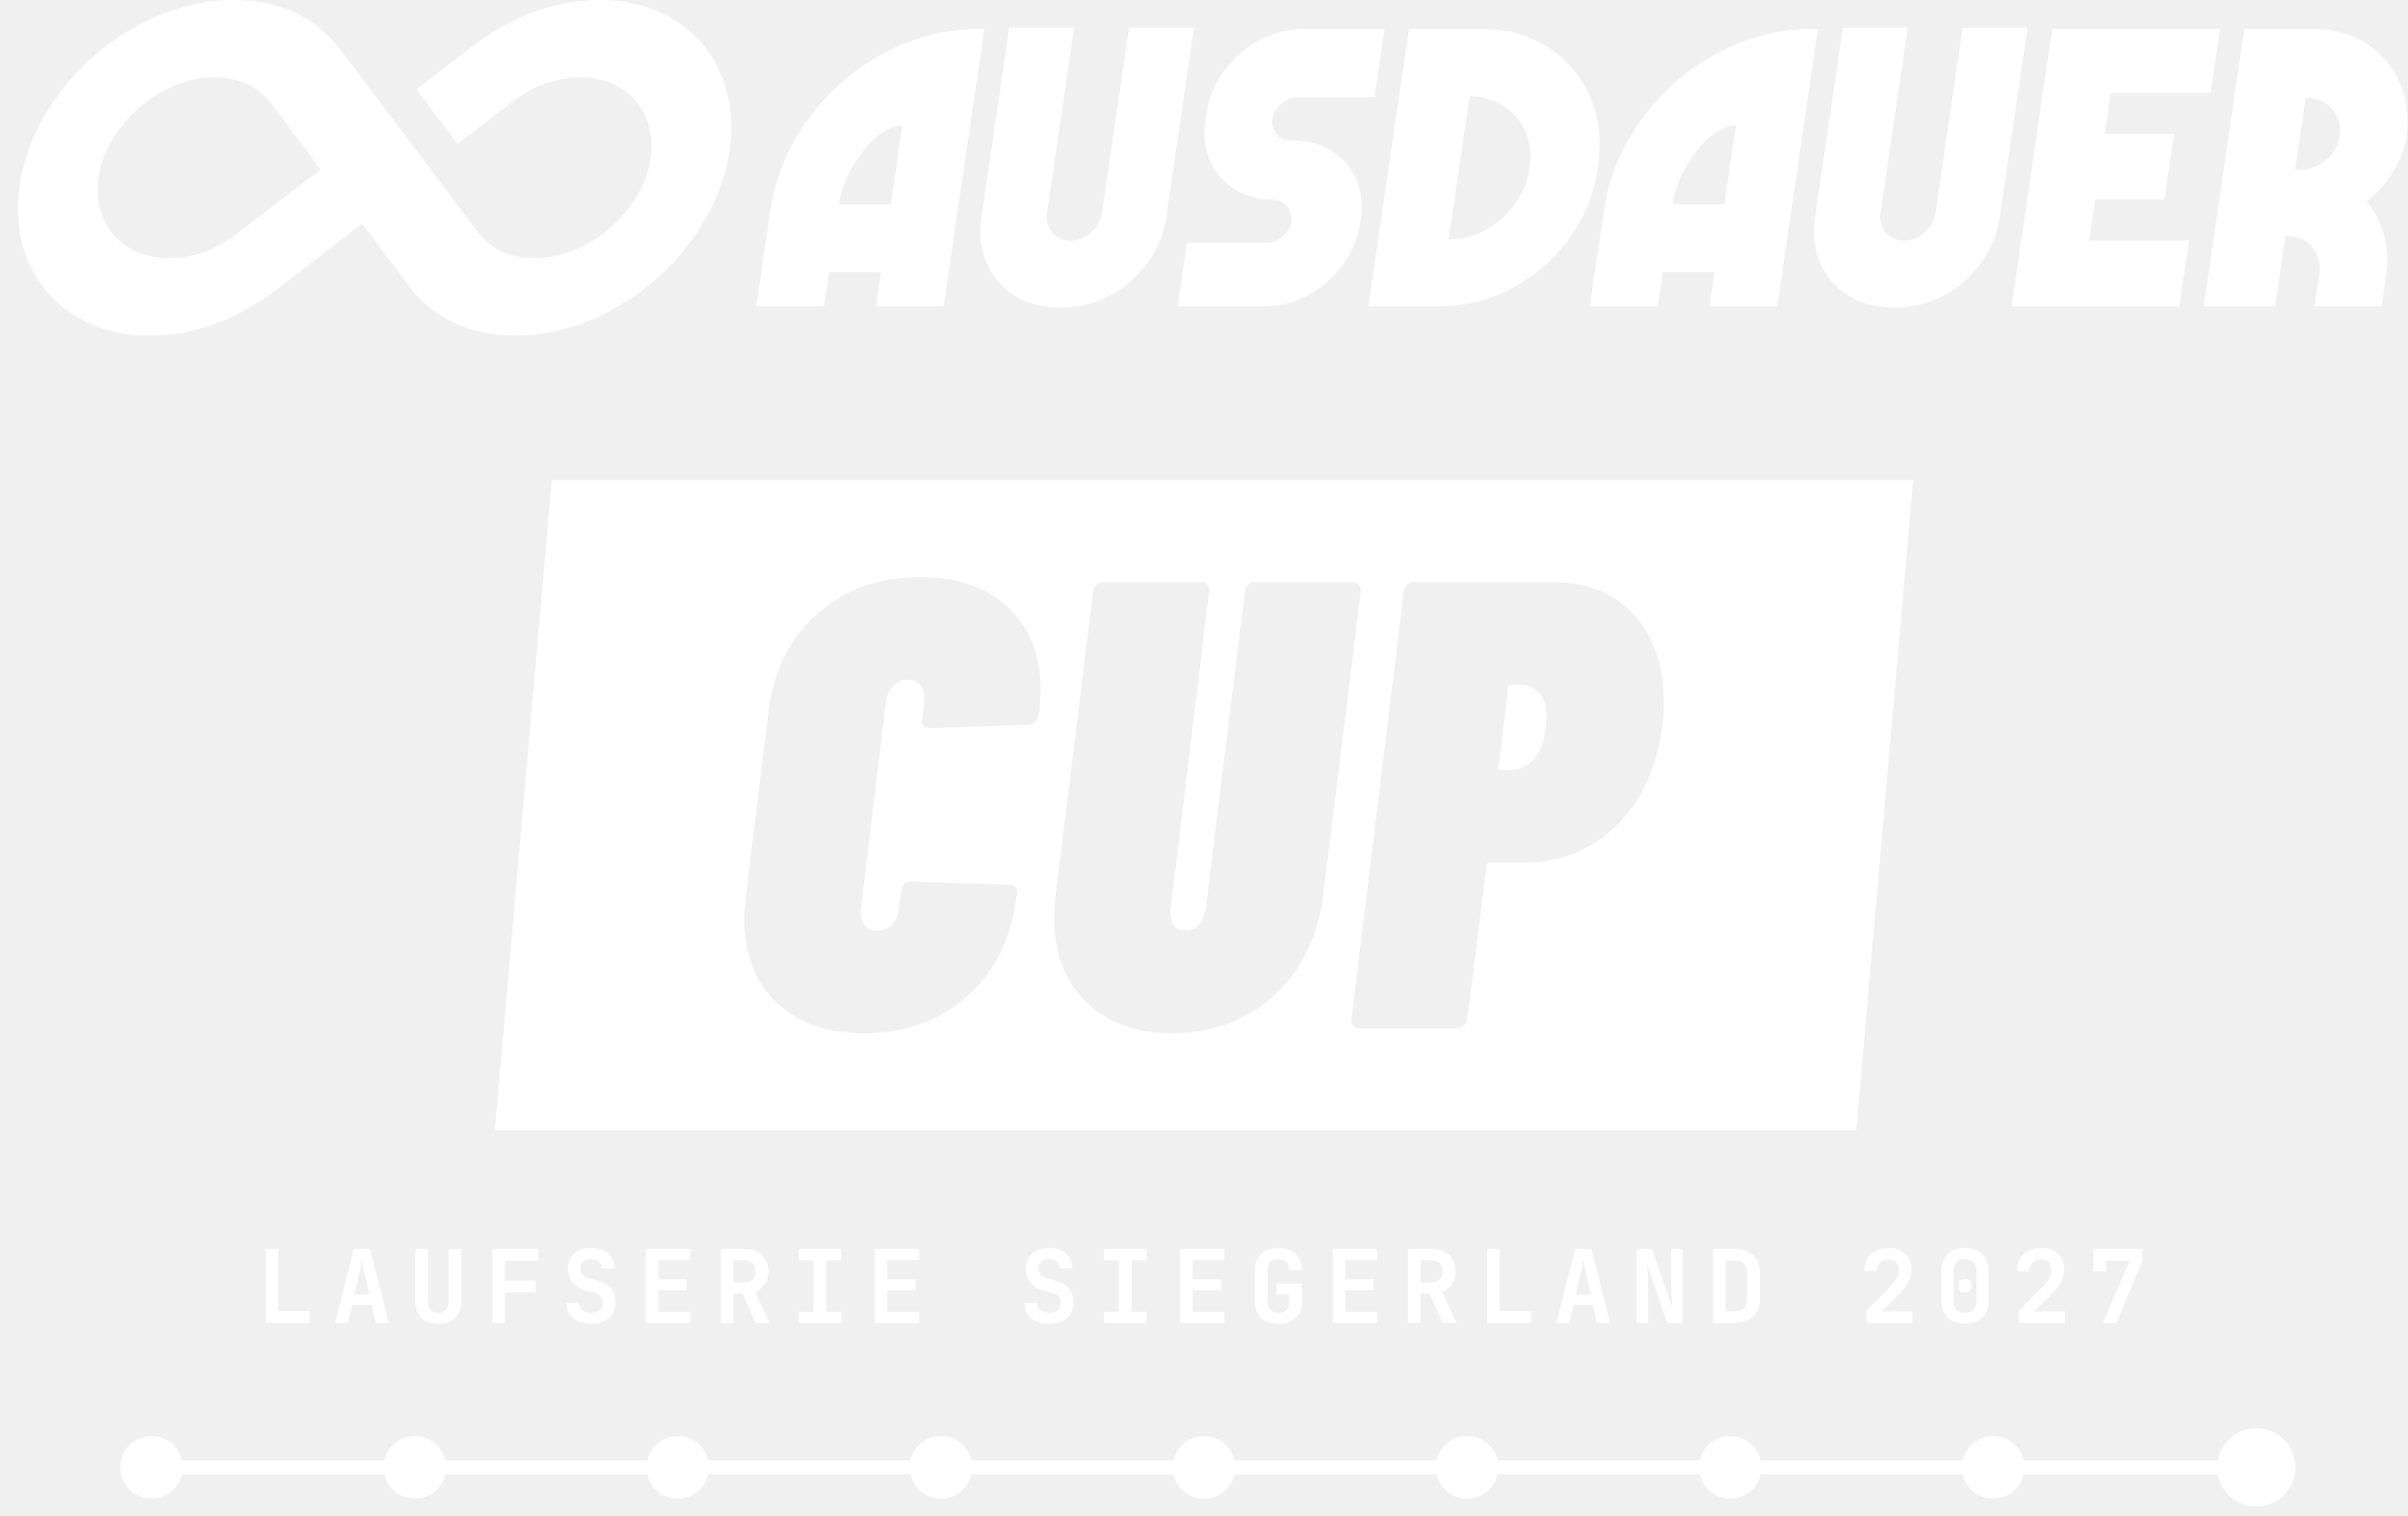
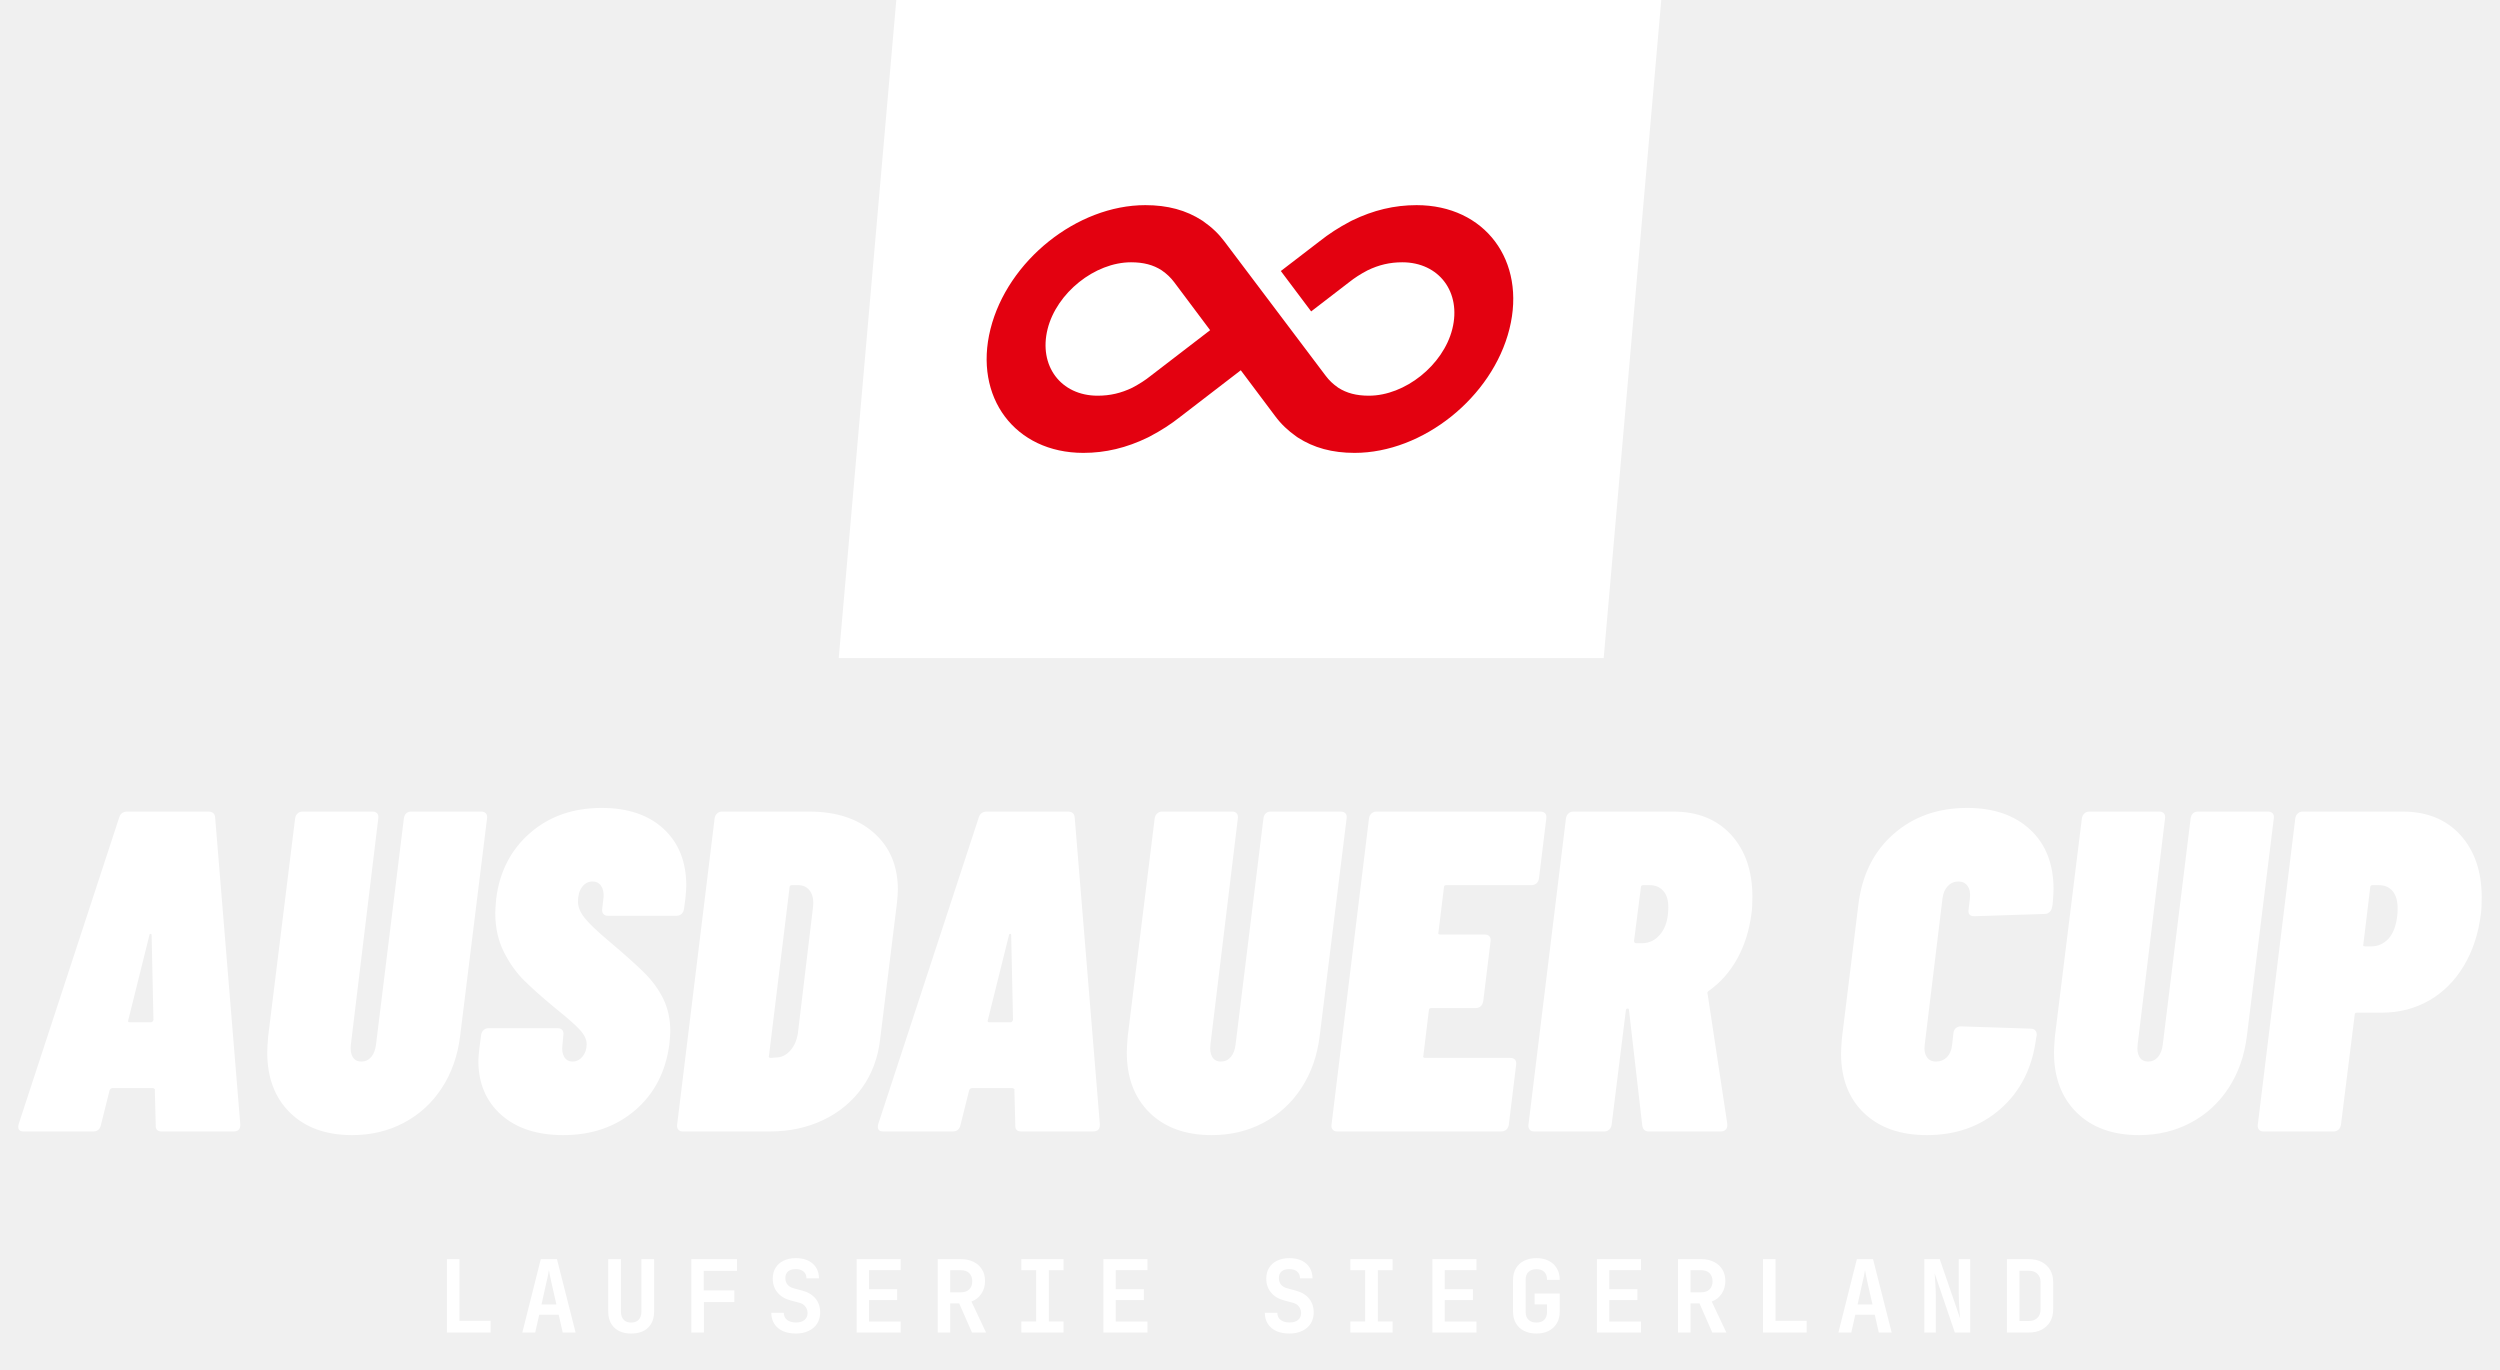
- <svg xmlns="http://www.w3.org/2000/svg" viewBox="0 0 200 125.88" role="img" aria-label="AUSDAUER CUP – Laufserie Siegerland 2027">
-   <g fill="#FFFFFF" transform="translate(0 0) scale(0.98333) translate(-318.11 -283.6)">
-     <path d="M 338.402 303.129 C 337.762 303.641 337.133 304.043 336.301 304.488 C 335 305.117 333.738 305.406 332.324 305.406 C 328.113 305.406 325.547 301.984 326.598 297.777 C 327.633 293.637 332.008 290.141 336.145 290.141 C 337.566 290.141 338.688 290.434 339.652 291.059 C 340.262 291.484 340.684 291.895 341.082 292.418 L 345.195 297.91 Z M 368.816 283.602 C 366.281 283.602 363.871 284.176 361.445 285.355 L 361.359 285.398 L 361.238 285.461 C 359.891 286.172 358.801 286.879 357.711 287.742 L 353.285 291.141 L 356.754 295.762 L 361.102 292.418 C 361.738 291.914 362.371 291.504 363.203 291.066 C 364.504 290.434 365.766 290.141 367.18 290.141 C 371.391 290.141 373.961 293.566 372.906 297.777 C 371.867 301.914 367.496 305.406 363.359 305.406 C 361.938 305.406 360.816 305.113 359.852 304.492 C 359.242 304.066 358.82 303.66 358.422 303.133 L 346.871 287.812 C 346.188 286.895 345.426 286.164 344.402 285.445 L 344.281 285.363 C 342.453 284.176 340.332 283.602 337.781 283.602 C 329.965 283.602 322.02 289.961 320.062 297.777 C 318.105 305.586 322.871 311.949 330.688 311.949 C 333.223 311.949 335.633 311.371 338.059 310.191 L 338.145 310.148 L 338.266 310.086 C 339.609 309.379 340.703 308.672 341.789 307.812 L 348.703 302.496 L 352.633 307.738 C 353.316 308.656 354.078 309.383 355.102 310.105 L 355.223 310.188 C 357.051 311.371 359.172 311.949 361.723 311.949 C 369.539 311.949 377.488 305.586 379.441 297.777 C 381.398 289.961 376.633 283.602 368.816 283.602" />
-     <path d="M 393.355 300.859 L 388.98 300.859 L 389.02 300.586 C 389.375 298.172 391.914 294.203 394.328 294.203 Z M 400.711 286.039 C 392.27 286.039 384.422 292.883 383.184 301.324 L 381.992 309.465 L 387.719 309.465 L 388.141 306.574 L 392.516 306.574 L 392.094 309.465 L 397.82 309.465 L 401.25 286.039 Z M 400.711 286.039" />
-     <path d="M 463.758 300.859 L 459.387 300.859 L 459.426 300.586 C 459.777 298.172 462.32 294.203 464.734 294.203 Z M 471.117 286.039 C 462.676 286.039 454.828 292.883 453.59 301.324 L 452.398 309.465 L 458.125 309.465 L 458.547 306.574 L 462.922 306.574 L 462.5 309.465 L 468.227 309.465 L 471.656 286.039 Z M 471.117 286.039" />
-     <path d="M 413.477 285.941 L 411.184 301.602 C 410.992 302.883 409.805 303.922 408.52 303.922 C 407.238 303.922 406.352 302.883 406.539 301.602 L 408.836 285.941 L 403.355 285.941 L 400.996 302.047 C 400.387 306.195 403.258 309.562 407.41 309.562 L 407.98 309.562 C 412.133 309.562 415.988 306.195 416.598 302.047 L 418.957 285.941 Z M 413.477 285.941" />
-     <path d="M 483.883 285.941 L 481.59 301.602 C 481.398 302.883 480.211 303.922 478.93 303.922 C 477.645 303.922 476.762 302.883 476.945 301.602 L 479.242 285.941 L 473.762 285.941 L 471.402 302.047 C 470.793 306.195 473.664 309.562 477.816 309.562 L 478.387 309.562 C 482.539 309.562 486.398 306.195 487.004 302.047 L 489.363 285.941 Z M 483.883 285.941" />
-     <path d="M 427.148 295.484 C 426.117 295.484 425.41 294.633 425.594 293.594 C 425.77 292.59 426.758 291.816 427.762 291.816 L 434.207 291.816 L 435.055 286.039 L 428.195 286.039 C 424.25 286.039 420.586 289.234 420.008 293.18 L 419.906 293.859 C 419.375 297.504 421.895 300.453 425.535 300.453 C 426.539 300.453 427.301 301.23 427.184 302.23 C 427.062 303.27 426.105 304.121 425.074 304.121 L 418.363 304.121 L 417.582 309.465 L 424.957 309.465 C 428.828 309.465 432.426 306.328 432.992 302.457 L 433.055 302.027 C 433.586 298.414 431.086 295.484 427.473 295.484 Z M 427.148 295.484" />
-     <path d="M 447.289 297.879 C 446.809 301.164 443.75 303.828 440.465 303.828 L 442.238 291.738 C 445.523 291.738 447.797 294.402 447.316 297.688 Z M 443.324 286.039 L 437.121 286.039 L 433.688 309.465 L 439.891 309.465 C 446.223 309.465 452.105 304.332 453.031 298.004 L 453.105 297.5 C 454.035 291.172 449.652 286.039 443.324 286.039" />
-     <path d="M 494.566 303.91 L 495.07 300.457 L 500.926 300.457 L 501.742 294.902 L 495.883 294.902 L 496.391 291.449 L 504.828 291.449 L 505.621 286.039 L 491.453 286.039 L 488.02 309.465 L 502.191 309.465 L 503.004 303.91 Z M 494.566 303.91" />
-     <path d="M 511.965 297.941 L 512.855 291.863 L 512.961 291.863 C 514.746 291.863 515.98 293.312 515.719 295.098 C 515.492 296.668 514.031 297.941 512.461 297.941 Z M 517.996 300.609 C 519.762 299.246 521.047 297.246 521.391 295.016 C 521.5 294.168 521.488 293.352 521.371 292.574 C 520.801 288.793 517.703 286.039 513.555 286.039 L 507.676 286.039 L 504.246 309.465 L 510.277 309.465 L 511.148 303.516 L 511.254 303.516 C 513.039 303.516 514.277 304.961 514.012 306.75 L 513.617 309.465 L 519.277 309.465 L 519.652 306.898 C 520.012 304.445 519.352 302.227 517.996 300.609" />
+ <svg xmlns="http://www.w3.org/2000/svg" viewBox="0 0 273.54 149.8" role="img" aria-label="AUSDAUER CUP – LAUFSERIE SIEGERLAND">
+   <g transform="translate(91.77 0) scale(1.125)">
+     <polygon points="5.6,0 80,0 74.4,64 0,64" fill="#FFFFFF" />
+     <g fill="#E30110" transform="translate(13.1 19.95) scale(0.85) translate(-318.11 -283.6)">
+       <path d="M 338.402 303.129 C 337.762 303.641 337.133 304.043 336.301 304.488 C 335 305.117 333.738 305.406 332.324 305.406 C 328.113 305.406 325.547 301.984 326.598 297.777 C 327.633 293.637 332.008 290.141 336.145 290.141 C 337.566 290.141 338.688 290.434 339.652 291.059 C 340.262 291.484 340.684 291.895 341.082 292.418 L 345.195 297.91 Z M 368.816 283.602 C 366.281 283.602 363.871 284.176 361.445 285.355 L 361.359 285.398 L 361.238 285.461 C 359.891 286.172 358.801 286.879 357.711 287.742 L 353.285 291.141 L 356.754 295.762 L 361.102 292.418 C 361.738 291.914 362.371 291.504 363.203 291.066 C 364.504 290.434 365.766 290.141 367.18 290.141 C 371.391 290.141 373.961 293.566 372.906 297.777 C 371.867 301.914 367.496 305.406 363.359 305.406 C 361.938 305.406 360.816 305.113 359.852 304.492 C 359.242 304.066 358.82 303.66 358.422 303.133 L 346.871 287.812 C 346.188 286.895 345.426 286.164 344.402 285.445 L 344.281 285.363 C 342.453 284.176 340.332 283.602 337.781 283.602 C 329.965 283.602 322.02 289.961 320.062 297.777 C 318.105 305.586 322.871 311.949 330.688 311.949 C 333.223 311.949 335.633 311.371 338.059 310.191 L 338.145 310.148 L 338.266 310.086 C 339.609 309.379 340.703 308.672 341.789 307.812 L 348.703 302.496 L 352.633 307.738 C 353.316 308.656 354.078 309.383 355.102 310.105 L 355.223 310.188 C 357.051 311.371 359.172 311.949 361.723 311.949 C 369.539 311.949 377.488 305.586 379.441 297.777 C 381.398 289.961 376.633 283.602 368.816 283.602" />
+     </g>
  </g>
-   <path fill="#FFFFFF" fill-rule="evenodd" d="M45.83 39.88L158.9 39.88L154.17 93.88L41.1 93.88ZM71.77 85.82Q67.17 85.82 64.5 83.28Q61.82 80.74 61.82 76.35L61.82 76.35Q61.82 75.82 61.93 74.55L61.93 74.55L63.83 59.1Q64.47 53.96 67.91 50.95Q71.35 47.93 76.43 47.93L76.43 47.93Q81.03 47.93 83.73 50.45Q86.43 52.96 86.43 57.35L86.43 57.35Q86.43 57.83 86.33 59.1L86.33 59.1L86.27 59.36Q86.22 59.73 85.98 59.97Q85.74 60.21 85.43 60.21L85.43 60.21L77.28 60.47Q76.48 60.47 76.59 59.73L76.59 59.73L76.75 58.41Q76.85 57.51 76.48 56.98Q76.11 56.45 75.42 56.45L75.42 56.45Q74.68 56.45 74.18 56.98Q73.68 57.51 73.57 58.41L73.57 58.41L71.51 75.4Q71.4 76.24 71.75 76.77Q72.09 77.3 72.83 77.3L72.83 77.3Q73.57 77.3 74.07 76.8Q74.58 76.3 74.68 75.4L74.68 75.4L74.84 73.97Q74.89 73.6 75.13 73.41Q75.37 73.23 75.69 73.23L75.69 73.23L83.78 73.49Q84.16 73.49 84.34 73.73Q84.53 73.97 84.47 74.34L84.47 74.34L84.42 74.55Q83.78 79.68 80.32 82.75Q76.85 85.82 71.77 85.82L71.77 85.82ZM97.41 85.82Q92.86 85.82 90.21 83.23Q87.56 80.64 87.56 76.24L87.56 76.24Q87.56 75.66 87.67 74.39L87.67 74.39L90.79 49.15Q90.84 48.78 91.08 48.57Q91.32 48.36 91.64 48.36L91.64 48.36L99.79 48.36Q100.11 48.36 100.29 48.57Q100.48 48.78 100.42 49.15L100.42 49.15L97.25 75.34Q97.14 76.24 97.46 76.77Q97.78 77.3 98.47 77.3L98.47 77.3Q99.15 77.3 99.6 76.77Q100.05 76.24 100.16 75.34L100.16 75.34L103.39 49.15Q103.44 48.78 103.65 48.57Q103.86 48.36 104.23 48.36L104.23 48.36L112.33 48.36Q112.7 48.36 112.89 48.57Q113.07 48.78 113.02 49.15L113.02 49.15L109.9 74.39Q109.47 77.78 107.78 80.37Q106.09 82.97 103.39 84.39Q100.69 85.82 97.41 85.82L97.41 85.82ZM129.02 48.36Q133.26 48.36 135.72 51.08Q138.18 53.81 138.18 58.3L138.18 58.3Q138.18 59.57 138.07 60.26L138.07 60.26Q137.65 63.65 136.09 66.24Q134.53 68.84 132.06 70.24Q129.6 71.64 126.64 71.64L126.64 71.64L123.73 71.64Q123.47 71.64 123.47 71.9L123.47 71.9L121.88 84.61Q121.82 84.98 121.59 85.19Q121.35 85.4 121.03 85.4L121.03 85.4L112.88 85.4Q112.56 85.4 112.38 85.19Q112.19 84.98 112.25 84.61L112.25 84.61L116.59 49.15Q116.64 48.78 116.88 48.57Q117.11 48.36 117.43 48.36L117.43 48.36L129.02 48.36ZM125.37 63.97Q126.53 63.97 127.35 63.09Q128.18 62.22 128.39 60.47L128.39 60.47Q128.44 60.16 128.44 59.57L128.44 59.57Q128.44 58.25 127.86 57.56Q127.28 56.88 126.27 56.88L126.27 56.88L125.53 56.88Q125.26 56.88 125.26 57.14L125.26 57.14L124.47 63.7Q124.36 63.97 124.68 63.97L124.68 63.97L125.37 63.97Z" />
-   <path fill="#FFFFFF" d="M25.72 109.88L22.07 109.88L22.07 103.75L23.12 103.75L23.12 108.9L25.72 108.9L25.72 109.88ZM28.91 109.88L27.84 109.88L29.38 103.75L30.73 103.75L32.29 109.88L31.21 109.88L30.88 108.39L29.25 108.39L28.91 109.88ZM29.81 105.88L29.44 107.53L30.68 107.53L30.31 105.89Q30.22 105.48 30.15 105.14Q30.09 104.81 30.06 104.66L30.06 104.66Q30.04 104.81 29.97 105.14Q29.91 105.48 29.81 105.88L29.81 105.88ZM36.4 109.96L36.4 109.96Q35.5 109.96 35 109.47Q34.49 108.98 34.49 108.13L34.49 108.13L34.49 103.75L35.55 103.75L35.55 108.12Q35.55 108.56 35.76 108.8Q35.98 109.05 36.4 109.05L36.4 109.05Q36.81 109.05 37.04 108.8Q37.26 108.56 37.26 108.12L37.26 108.12L37.26 103.75L38.32 103.75L38.32 108.13Q38.32 108.98 37.81 109.47Q37.31 109.96 36.4 109.96ZM41.94 109.88L40.89 109.88L40.89 103.75L44.71 103.75L44.71 104.72L41.93 104.72L41.93 106.36L44.49 106.36L44.49 107.33L41.94 107.33L41.94 109.88ZM49.1 109.96L49.1 109.96Q48.47 109.96 48.01 109.75Q47.55 109.54 47.3 109.15Q47.05 108.76 47.04 108.23L47.04 108.23L48.09 108.23Q48.09 108.61 48.36 108.82Q48.64 109.04 49.11 109.04L49.11 109.04Q49.56 109.04 49.82 108.83Q50.07 108.62 50.07 108.25L50.07 108.25Q50.07 107.94 49.89 107.71Q49.71 107.48 49.38 107.39L49.38 107.39L48.67 107.2Q47.95 107.01 47.56 106.53Q47.17 106.06 47.17 105.38L47.17 105.38Q47.17 104.85 47.4 104.47Q47.64 104.08 48.07 103.87Q48.5 103.66 49.09 103.66L49.09 103.66Q49.98 103.66 50.5 104.12Q51.02 104.58 51.03 105.35L51.03 105.35L49.98 105.35Q49.98 104.99 49.75 104.78Q49.51 104.58 49.08 104.58L49.08 104.58Q48.67 104.58 48.44 104.77Q48.22 104.96 48.22 105.32L48.22 105.32Q48.22 105.64 48.39 105.86Q48.56 106.08 48.89 106.17L48.89 106.17L49.62 106.37Q50.35 106.56 50.74 107.03Q51.12 107.51 51.12 108.21L51.12 108.21Q51.12 108.73 50.87 109.13Q50.62 109.52 50.17 109.74Q49.71 109.96 49.1 109.96ZM57.32 109.88L53.64 109.88L53.64 103.75L57.32 103.75L57.32 104.66L54.67 104.66L54.67 106.26L57.03 106.26L57.03 107.16L54.67 107.16L54.67 108.96L57.32 108.96L57.32 109.88ZM60.93 109.88L59.88 109.88L59.88 103.75L61.82 103.75Q62.43 103.75 62.88 103.97Q63.33 104.2 63.59 104.61Q63.84 105.01 63.84 105.57L63.84 105.57Q63.84 106.17 63.53 106.64Q63.22 107.1 62.7 107.29L62.7 107.29L63.92 109.88L62.75 109.88L61.68 107.44L60.93 107.44L60.93 109.88ZM60.93 104.67L60.93 106.52L61.82 106.52Q62.27 106.52 62.52 106.27Q62.77 106.03 62.77 105.6L62.77 105.6Q62.77 105.17 62.52 104.92Q62.27 104.67 61.82 104.67L61.82 104.67L60.93 104.67ZM69.87 109.88L66.34 109.88L66.34 108.95L67.57 108.95L67.57 104.67L66.34 104.67L66.34 103.75L69.87 103.75L69.87 104.67L68.63 104.67L68.63 108.95L69.87 108.95L69.87 109.88ZM76.34 109.88L72.66 109.88L72.66 103.75L76.34 103.75L76.34 104.66L73.69 104.66L73.69 106.26L76.05 106.26L76.05 107.16L73.69 107.16L73.69 108.96L76.34 108.96L76.34 109.88ZM87.14 109.96L87.14 109.96Q86.51 109.96 86.05 109.75Q85.59 109.54 85.34 109.15Q85.09 108.76 85.08 108.23L85.08 108.23L86.13 108.23Q86.13 108.61 86.4 108.82Q86.68 109.04 87.15 109.04L87.15 109.04Q87.6 109.04 87.86 108.83Q88.11 108.62 88.11 108.25L88.11 108.25Q88.11 107.94 87.93 107.71Q87.75 107.48 87.42 107.39L87.42 107.39L86.71 107.2Q85.99 107.01 85.6 106.53Q85.21 106.06 85.21 105.38L85.21 105.38Q85.21 104.85 85.44 104.47Q85.68 104.08 86.11 103.87Q86.54 103.66 87.13 103.66L87.13 103.66Q88.02 103.66 88.54 104.12Q89.06 104.58 89.07 105.35L89.07 105.35L88.02 105.35Q88.02 104.99 87.79 104.78Q87.55 104.58 87.12 104.58L87.12 104.58Q86.71 104.58 86.48 104.77Q86.26 104.96 86.26 105.32L86.26 105.32Q86.26 105.64 86.43 105.86Q86.6 106.08 86.93 106.17L86.93 106.17L87.66 106.37Q88.39 106.56 88.78 107.03Q89.16 107.51 89.16 108.21L89.16 108.21Q89.16 108.73 88.91 109.13Q88.66 109.52 88.21 109.74Q87.75 109.96 87.14 109.96ZM95.23 109.88L91.7 109.88L91.7 108.95L92.93 108.95L92.93 104.67L91.7 104.67L91.7 103.75L95.23 103.75L95.23 104.67L93.99 104.67L93.99 108.95L95.23 108.95L95.23 109.88ZM101.7 109.88L98.02 109.88L98.02 103.75L101.7 103.75L101.7 104.66L99.06 104.66L99.06 106.26L101.41 106.26L101.41 107.16L99.06 107.16L99.06 108.96L101.7 108.96L101.7 109.88ZM106.18 109.96L106.18 109.96Q105.59 109.96 105.15 109.74Q104.71 109.52 104.47 109.11Q104.23 108.7 104.23 108.15L104.23 108.15L104.23 105.48Q104.23 104.91 104.47 104.51Q104.71 104.11 105.15 103.88Q105.59 103.66 106.18 103.66L106.18 103.66Q106.77 103.66 107.21 103.88Q107.64 104.11 107.88 104.51Q108.12 104.91 108.12 105.48L108.12 105.48L107.07 105.48Q107.07 105.04 106.84 104.81Q106.6 104.59 106.18 104.59L106.18 104.59Q105.75 104.59 105.51 104.81Q105.28 105.04 105.28 105.47L105.28 105.47L105.28 108.15Q105.28 108.58 105.51 108.81Q105.75 109.05 106.18 109.05L106.18 109.05Q106.6 109.05 106.84 108.81Q107.07 108.58 107.07 108.15L107.07 108.15L107.07 107.53L106.03 107.53L106.03 106.62L108.12 106.62L108.12 108.15Q108.12 108.7 107.88 109.11Q107.64 109.52 107.21 109.74Q106.77 109.96 106.18 109.96ZM114.38 109.88L110.7 109.88L110.7 103.75L114.38 103.75L114.38 104.66L111.74 104.66L111.74 106.26L114.09 106.26L114.09 107.16L111.74 107.16L111.74 108.96L114.38 108.96L114.38 109.88ZM117.99 109.88L116.94 109.88L116.94 103.75L118.88 103.75Q119.49 103.75 119.94 103.97Q120.39 104.2 120.65 104.61Q120.9 105.01 120.9 105.57L120.9 105.57Q120.9 106.17 120.59 106.64Q120.28 107.1 119.76 107.29L119.76 107.29L120.98 109.88L119.81 109.88L118.74 107.44L117.99 107.44L117.99 109.88ZM117.99 104.67L117.99 106.52L118.88 106.52Q119.33 106.52 119.58 106.27Q119.83 106.03 119.83 105.6L119.83 105.6Q119.83 105.17 119.58 104.92Q119.33 104.67 118.88 104.67L118.88 104.67L117.99 104.67ZM127.16 109.88L123.51 109.88L123.51 103.75L124.56 103.75L124.56 108.9L127.16 108.9L127.16 109.88ZM130.35 109.88L129.28 109.88L130.82 103.75L132.17 103.75L133.73 109.88L132.65 109.88L132.32 108.39L130.69 108.39L130.35 109.88ZM131.25 105.88L130.88 107.53L132.12 107.53L131.75 105.89Q131.66 105.48 131.6 105.14Q131.53 104.81 131.5 104.66L131.5 104.66Q131.48 104.81 131.41 105.14Q131.35 105.48 131.25 105.88L131.25 105.88ZM136.89 109.88L135.93 109.88L135.93 103.75L137.21 103.75L138.92 108.7Q138.89 108.43 138.86 108.07Q138.83 107.7 138.82 107.32Q138.8 106.94 138.8 106.65L138.8 106.65L138.8 103.75L139.76 103.75L139.76 109.88L138.47 109.88L136.78 104.92Q136.8 105.17 136.83 105.51Q136.85 105.85 136.87 106.22Q136.89 106.58 136.89 106.88L136.89 106.88L136.89 109.88ZM144.12 109.88L142.29 109.88L142.29 103.75L144.12 103.75Q144.74 103.75 145.19 103.98Q145.65 104.22 145.9 104.64Q146.16 105.07 146.16 105.66L146.16 105.66L146.16 107.95Q146.16 108.53 145.9 108.97Q145.65 109.4 145.19 109.64Q144.74 109.88 144.12 109.88L144.12 109.88ZM143.34 104.71L143.34 108.91L144.12 108.91Q144.57 108.91 144.84 108.66Q145.11 108.4 145.11 107.95L145.11 107.95L145.11 105.66Q145.11 105.22 144.84 104.97Q144.57 104.71 144.12 104.71L144.12 104.71L143.34 104.71ZM158.84 109.88L155.01 109.88L155.01 108.86L156.92 106.94Q157.32 106.53 157.52 106.19Q157.71 105.86 157.71 105.51L157.71 105.51Q157.71 105.08 157.48 104.84Q157.24 104.6 156.84 104.6L156.84 104.6Q156.39 104.6 156.14 104.86Q155.89 105.11 155.89 105.57L155.89 105.57L154.84 105.57Q154.85 104.98 155.09 104.56Q155.34 104.13 155.8 103.9Q156.25 103.66 156.85 103.66L156.85 103.66Q157.43 103.66 157.86 103.88Q158.29 104.1 158.53 104.49Q158.76 104.89 158.76 105.43L158.76 105.43Q158.76 106 158.47 106.53Q158.18 107.06 157.54 107.68L157.54 107.68L156.27 108.93L158.84 108.93L158.84 109.88ZM163.2 109.96L163.2 109.96Q162.61 109.96 162.17 109.73Q161.73 109.51 161.49 109.1Q161.25 108.68 161.25 108.13L161.25 108.13L161.25 105.49Q161.25 104.94 161.49 104.53Q161.73 104.12 162.17 103.89Q162.61 103.66 163.2 103.66L163.2 103.66Q163.81 103.66 164.24 103.89Q164.67 104.12 164.91 104.53Q165.15 104.94 165.15 105.49L165.15 105.49L165.15 108.13Q165.15 108.68 164.91 109.1Q164.67 109.51 164.24 109.73Q163.8 109.96 163.2 109.96ZM163.2 109.05L163.2 109.05Q163.64 109.05 163.9 108.8Q164.16 108.55 164.16 108.13L164.16 108.13L164.16 105.49Q164.16 105.07 163.9 104.82Q163.64 104.57 163.2 104.57L163.2 104.57Q162.77 104.57 162.51 104.82Q162.25 105.07 162.25 105.49L162.25 105.49L162.25 108.13Q162.25 108.55 162.51 108.8Q162.77 109.05 163.2 109.05ZM163.2 107.36L163.2 107.36Q162.96 107.36 162.8 107.2Q162.65 107.04 162.65 106.79L162.65 106.79Q162.65 106.53 162.8 106.38Q162.95 106.23 163.2 106.23L163.2 106.23Q163.45 106.23 163.61 106.38Q163.76 106.53 163.76 106.79L163.76 106.79Q163.76 107.04 163.61 107.2Q163.45 107.36 163.2 107.36ZM171.52 109.88L167.69 109.88L167.69 108.86L169.6 106.94Q170 106.53 170.2 106.19Q170.39 105.86 170.39 105.51L170.39 105.51Q170.39 105.08 170.16 104.84Q169.92 104.6 169.52 104.6L169.52 104.6Q169.07 104.6 168.82 104.86Q168.57 105.11 168.57 105.57L168.57 105.57L167.52 105.57Q167.53 104.98 167.77 104.56Q168.02 104.13 168.48 103.9Q168.93 103.66 169.53 103.66L169.53 103.66Q170.11 103.66 170.54 103.88Q170.97 104.1 171.21 104.49Q171.44 104.89 171.44 105.43L171.44 105.43Q171.44 106 171.15 106.53Q170.86 107.06 170.22 107.68L170.22 107.68L168.95 108.93L171.52 108.93L171.52 109.88ZM175.79 109.88L174.66 109.88L176.88 104.72L174.92 104.72L174.92 105.61L173.87 105.61L173.87 103.75L177.93 103.75L177.93 104.74L175.79 109.88Z" />
-   <path d="M12.6 121.88H187.4" stroke="#FFFFFF" stroke-width="1.17" fill="none" />
-   <circle cx="12.6" cy="121.88" r="2.6" fill="#FFFFFF" />
-   <circle cx="34.45" cy="121.88" r="2.6" fill="#FFFFFF" />
-   <circle cx="56.3" cy="121.88" r="2.6" fill="#FFFFFF" />
-   <circle cx="78.15" cy="121.88" r="2.6" fill="#FFFFFF" />
-   <circle cx="100" cy="121.88" r="2.6" fill="#FFFFFF" />
-   <circle cx="121.85" cy="121.88" r="2.6" fill="#FFFFFF" />
-   <circle cx="143.7" cy="121.88" r="2.6" fill="#FFFFFF" />
-   <circle cx="165.55" cy="121.88" r="2.6" fill="#FFFFFF" />
-   <circle cx="187.4" cy="121.88" r="3.25" fill="#FFFFFF" />
+   <path fill="#FFFFFF" d="M17.69 123.8Q16.99 123.8 17.04 123.1L17.04 123.1L16.94 119.3Q16.99 119.2 16.89 119.13Q16.79 119.05 16.69 119.05L16.69 119.05L12.34 119.05Q12.09 119.05 11.99 119.3L11.99 119.3L11.04 123.1Q10.89 123.8 10.19 123.8L10.19 123.8L2.59 123.8Q1.84 123.8 2.04 123L2.04 123L13.04 89.45Q13.24 88.8 13.94 88.8L13.94 88.8L22.79 88.8Q23.49 88.8 23.54 89.45L23.54 89.45L26.29 123L26.29 123.1Q26.29 123.8 25.54 123.8L25.54 123.8L17.69 123.8ZM14.04 111.6Q13.94 111.85 14.19 111.85L14.19 111.85L16.54 111.85Q16.69 111.85 16.79 111.6L16.79 111.6L16.59 102.35Q16.59 102.15 16.47 102.18Q16.34 102.2 16.34 102.35L16.34 102.35L14.04 111.6ZM38.54 124.2Q34.24 124.2 31.74 121.75Q29.24 119.3 29.24 115.15L29.24 115.15Q29.24 114.6 29.34 113.4L29.34 113.4L32.29 89.55Q32.34 89.2 32.57 89Q32.79 88.8 33.09 88.8L33.09 88.8L40.79 88.8Q41.09 88.8 41.27 89Q41.44 89.2 41.39 89.55L41.39 89.55L38.39 114.3Q38.29 115.15 38.59 115.65Q38.89 116.15 39.54 116.15L39.54 116.15Q40.19 116.15 40.62 115.65Q41.04 115.15 41.14 114.3L41.14 114.3L44.19 89.55Q44.24 89.2 44.44 89Q44.64 88.8 44.99 88.8L44.99 88.8L52.64 88.8Q52.99 88.8 53.17 89Q53.34 89.2 53.29 89.55L53.29 89.55L50.34 113.4Q49.94 116.6 48.34 119.05Q46.74 121.5 44.19 122.85Q41.64 124.2 38.54 124.2L38.54 124.2ZM61.64 124.2Q57.34 124.2 54.84 121.98Q52.34 119.75 52.34 116.05L52.34 116.05Q52.34 115.7 52.44 114.8L52.44 114.8L52.64 113.25Q52.69 112.9 52.92 112.7Q53.14 112.5 53.44 112.5L53.44 112.5L61.04 112.5Q61.34 112.5 61.52 112.7Q61.69 112.9 61.64 113.25L61.64 113.25L61.54 114.35Q61.44 115.15 61.74 115.65Q62.04 116.15 62.64 116.15L62.64 116.15Q63.29 116.15 63.74 115.6Q64.19 115.05 64.19 114.25L64.19 114.25Q64.19 113.5 63.47 112.7Q62.74 111.9 60.69 110.25L60.69 110.25Q58.69 108.6 57.39 107.32Q56.09 106.05 55.14 104.18Q54.19 102.3 54.19 99.9L54.19 99.9Q54.19 99.45 54.29 98.35L54.29 98.35Q54.84 93.9 57.99 91.15Q61.14 88.4 65.84 88.4L65.84 88.4Q70.14 88.4 72.62 90.7Q75.09 93 75.09 96.9L75.09 96.9Q75.09 97.35 74.99 98.35L74.99 98.35L74.84 99.45Q74.79 99.8 74.57 100Q74.34 100.2 74.04 100.2L74.04 100.2L66.49 100.2Q66.19 100.2 66.02 100Q65.84 99.8 65.89 99.45L65.89 99.45L66.04 98.15Q66.09 97.4 65.77 96.93Q65.44 96.45 64.84 96.45L64.84 96.45Q64.14 96.45 63.69 97.05Q63.24 97.65 63.24 98.65L63.24 98.65Q63.24 99.5 63.94 100.4Q64.64 101.3 66.54 102.9L66.54 102.9Q69.09 105.05 70.44 106.38Q71.79 107.7 72.57 109.28Q73.34 110.85 73.34 112.85L73.34 112.85Q73.34 113.25 73.24 114.25L73.24 114.25Q72.64 118.8 69.47 121.5Q66.29 124.2 61.64 124.2L61.64 124.2ZM74.69 123.8Q74.39 123.8 74.22 123.6Q74.04 123.4 74.09 123.05L74.09 123.05L78.19 89.55Q78.24 89.2 78.47 89Q78.69 88.8 78.99 88.8L78.99 88.8L88.54 88.8Q92.99 88.8 95.62 91.13Q98.24 93.45 98.24 97.35L98.24 97.35Q98.24 97.8 98.14 98.8L98.14 98.8L96.29 113.8Q95.94 116.75 94.32 119.03Q92.69 121.3 90.07 122.55Q87.44 123.8 84.24 123.8L84.24 123.8L74.69 123.8ZM84.14 115.5Q84.04 115.75 84.34 115.75L84.34 115.75L85.04 115.7Q85.84 115.65 86.47 114.95Q87.09 114.25 87.29 113.15L87.29 113.15L88.94 99.4L88.99 98.85Q88.99 97.9 88.54 97.38Q88.09 96.85 87.34 96.85L87.34 96.85L86.64 96.85Q86.39 96.85 86.39 97.1L86.39 97.1L84.14 115.5ZM111.74 123.8Q111.04 123.8 111.09 123.1L111.09 123.1L110.99 119.3Q111.04 119.2 110.94 119.13Q110.84 119.05 110.74 119.05L110.74 119.05L106.39 119.05Q106.14 119.05 106.04 119.3L106.04 119.3L105.09 123.1Q104.94 123.8 104.24 123.8L104.24 123.8L96.64 123.8Q95.89 123.8 96.09 123L96.09 123L107.09 89.45Q107.29 88.8 107.99 88.8L107.99 88.8L116.84 88.8Q117.54 88.8 117.59 89.45L117.59 89.45L120.34 123L120.34 123.1Q120.34 123.8 119.59 123.8L119.59 123.8L111.74 123.8ZM108.09 111.6Q107.99 111.85 108.24 111.85L108.24 111.85L110.59 111.85Q110.74 111.85 110.84 111.6L110.84 111.6L110.64 102.35Q110.64 102.15 110.52 102.18Q110.39 102.2 110.39 102.35L110.39 102.35L108.09 111.6ZM132.59 124.2Q128.29 124.2 125.79 121.75Q123.29 119.3 123.29 115.15L123.29 115.15Q123.29 114.6 123.39 113.4L123.39 113.4L126.34 89.55Q126.39 89.2 126.62 89Q126.84 88.8 127.14 88.8L127.14 88.8L134.84 88.8Q135.14 88.8 135.32 89Q135.49 89.2 135.44 89.55L135.44 89.55L132.44 114.3Q132.34 115.15 132.64 115.65Q132.94 116.15 133.59 116.15L133.59 116.15Q134.24 116.15 134.67 115.65Q135.09 115.15 135.19 114.3L135.19 114.3L138.24 89.55Q138.29 89.2 138.49 89Q138.69 88.8 139.04 88.8L139.04 88.8L146.69 88.8Q147.04 88.8 147.22 89Q147.39 89.2 147.34 89.55L147.34 89.55L144.39 113.4Q143.99 116.6 142.39 119.05Q140.79 121.5 138.24 122.85Q135.69 124.2 132.59 124.2L132.59 124.2ZM168.39 96.1Q168.34 96.45 168.12 96.65Q167.89 96.85 167.54 96.85L167.54 96.85L158.24 96.85Q157.99 96.85 157.99 97.1L157.99 97.1L157.39 102Q157.29 102.25 157.59 102.25L157.59 102.25L162.44 102.25Q162.79 102.25 162.97 102.45Q163.14 102.65 163.09 103L163.09 103L162.29 109.55Q162.14 110.3 161.44 110.3L161.44 110.3L156.59 110.3Q156.34 110.3 156.34 110.55L156.34 110.55L155.74 115.5Q155.64 115.75 155.94 115.75L155.94 115.75L165.24 115.75Q165.59 115.75 165.77 115.95Q165.94 116.15 165.89 116.5L165.89 116.5L165.09 123.05Q165.04 123.4 164.82 123.6Q164.59 123.8 164.24 123.8L164.24 123.8L146.29 123.8Q145.99 123.8 145.82 123.6Q145.64 123.4 145.69 123.05L145.69 123.05L149.79 89.55Q149.84 89.2 150.07 89Q150.29 88.8 150.59 88.8L150.59 88.8L168.54 88.8Q168.89 88.8 169.07 89Q169.24 89.2 169.19 89.55L169.19 89.55L168.39 96.1ZM180.39 123.8Q179.79 123.8 179.69 123.15L179.69 123.15L178.24 110.55Q178.24 110.35 178.09 110.35L178.09 110.35Q177.89 110.35 177.89 110.6L177.89 110.6L176.34 123.05Q176.29 123.4 176.07 123.6Q175.84 123.8 175.54 123.8L175.54 123.8L167.84 123.8Q167.54 123.8 167.37 123.6Q167.19 123.4 167.24 123.05L167.24 123.05L171.34 89.55Q171.39 89.2 171.62 89Q171.84 88.8 172.14 88.8L172.14 88.8L183.09 88.8Q187.09 88.8 189.42 91.35Q191.74 93.9 191.74 98.1L191.74 98.1Q191.74 99.3 191.64 99.95L191.64 99.95Q191.29 102.7 190.09 104.88Q188.89 107.05 186.99 108.4L186.99 108.4Q186.74 108.55 186.84 108.75L186.84 108.75L188.99 122.95L188.99 123.15Q188.99 123.45 188.79 123.63Q188.59 123.8 188.29 123.8L188.29 123.8L180.39 123.8ZM180.49 96.85L179.79 96.85Q179.54 96.85 179.54 97.1L179.54 97.1L178.79 102.95Q178.79 103.2 179.04 103.2L179.04 103.2L179.69 103.2Q180.89 103.2 181.72 102.15Q182.54 101.1 182.54 99.25L182.54 99.25Q182.54 98.1 181.99 97.48Q181.44 96.85 180.49 96.85L180.49 96.85ZM210.84 124.2Q206.49 124.2 203.97 121.8Q201.44 119.4 201.44 115.25L201.44 115.25Q201.44 114.75 201.54 113.55L201.54 113.55L203.34 98.95Q203.94 94.1 207.19 91.25Q210.44 88.4 215.24 88.4L215.24 88.4Q219.59 88.4 222.14 90.78Q224.69 93.15 224.69 97.3L224.69 97.3Q224.69 97.75 224.59 98.95L224.59 98.95L224.54 99.2Q224.49 99.55 224.27 99.78Q224.04 100 223.74 100L223.74 100L216.04 100.25Q215.29 100.25 215.39 99.55L215.39 99.55L215.54 98.3Q215.64 97.45 215.29 96.95Q214.94 96.45 214.29 96.45L214.29 96.45Q213.59 96.45 213.12 96.95Q212.64 97.45 212.54 98.3L212.54 98.3L210.59 114.35Q210.49 115.15 210.82 115.65Q211.14 116.15 211.84 116.15L211.84 116.15Q212.54 116.15 213.02 115.68Q213.49 115.2 213.59 114.35L213.59 114.35L213.74 113Q213.79 112.65 214.02 112.48Q214.24 112.3 214.54 112.3L214.54 112.3L222.19 112.55Q222.54 112.55 222.72 112.78Q222.89 113 222.84 113.35L222.84 113.35L222.79 113.55Q222.19 118.4 218.92 121.3Q215.64 124.2 210.84 124.2L210.84 124.2ZM234.04 124.2Q229.74 124.2 227.24 121.75Q224.74 119.3 224.74 115.15L224.74 115.15Q224.74 114.6 224.84 113.4L224.84 113.4L227.79 89.55Q227.84 89.2 228.07 89Q228.29 88.8 228.59 88.8L228.59 88.8L236.29 88.8Q236.59 88.8 236.77 89Q236.94 89.2 236.89 89.55L236.89 89.55L233.89 114.3Q233.79 115.15 234.09 115.65Q234.39 116.15 235.04 116.15L235.04 116.15Q235.69 116.15 236.12 115.65Q236.54 115.15 236.64 114.3L236.64 114.3L239.69 89.55Q239.74 89.2 239.94 89Q240.14 88.8 240.49 88.8L240.49 88.8L248.14 88.8Q248.49 88.8 248.67 89Q248.84 89.2 248.79 89.55L248.79 89.55L245.84 113.4Q245.44 116.6 243.84 119.05Q242.24 121.5 239.69 122.85Q237.14 124.2 234.04 124.2L234.04 124.2ZM262.89 88.8Q266.89 88.8 269.22 91.38Q271.54 93.95 271.54 98.2L271.54 98.2Q271.54 99.4 271.44 100.05L271.44 100.05Q271.04 103.25 269.57 105.7Q268.09 108.15 265.77 109.48Q263.44 110.8 260.64 110.8L260.64 110.8L257.89 110.8Q257.64 110.8 257.64 111.05L257.64 111.05L256.14 123.05Q256.09 123.4 255.87 123.6Q255.64 123.8 255.34 123.8L255.34 123.8L247.64 123.8Q247.34 123.8 247.17 123.6Q246.99 123.4 247.04 123.05L247.04 123.05L251.14 89.55Q251.19 89.2 251.42 89Q251.64 88.8 251.94 88.8L251.94 88.8L262.89 88.8ZM259.44 103.55Q260.54 103.55 261.32 102.73Q262.09 101.9 262.29 100.25L262.29 100.25Q262.34 99.95 262.34 99.4L262.34 99.4Q262.34 98.15 261.79 97.5Q261.24 96.85 260.29 96.85L260.29 96.85L259.59 96.85Q259.34 96.85 259.34 97.1L259.34 97.1L258.59 103.3Q258.49 103.55 258.79 103.55L258.79 103.55L259.44 103.55Z" />
+   <path fill="#FFFFFF" d="M53.68 145.8L48.9 145.8L48.9 137.77L50.27 137.77L50.27 144.52L53.68 144.52L53.68 145.8ZM58.56 145.8L57.15 145.8L59.17 137.77L60.94 137.77L62.98 145.8L61.57 145.8L61.13 143.85L59 143.85L58.56 145.8ZM59.73 140.56L59.25 142.73L60.88 142.73L60.39 140.58Q60.27 140.04 60.18 139.6Q60.1 139.17 60.06 138.97L60.06 138.97Q60.03 139.17 59.95 139.6Q59.86 140.04 59.73 140.56L59.73 140.56ZM69.06 145.91L69.06 145.91Q67.89 145.91 67.22 145.27Q66.55 144.62 66.55 143.51L66.55 143.51L66.55 137.77L67.94 137.77L67.94 143.5Q67.94 144.07 68.23 144.39Q68.51 144.71 69.06 144.71L69.06 144.71Q69.6 144.71 69.89 144.39Q70.18 144.07 70.18 143.5L70.18 143.5L70.18 137.77L71.57 137.77L71.57 143.51Q71.57 144.62 70.91 145.27Q70.25 145.91 69.06 145.91ZM77.02 145.8L75.64 145.8L75.64 137.77L80.64 137.77L80.64 139.05L77 139.05L77 141.19L80.35 141.19L80.35 142.47L77.02 142.47L77.02 145.8ZM87.08 145.91L87.08 145.91Q86.26 145.91 85.65 145.64Q85.05 145.36 84.72 144.85Q84.4 144.34 84.39 143.64L84.39 143.64L85.76 143.64Q85.76 144.14 86.12 144.42Q86.48 144.7 87.1 144.7L87.1 144.7Q87.69 144.7 88.02 144.43Q88.36 144.15 88.36 143.67L88.36 143.67Q88.36 143.26 88.12 142.96Q87.89 142.65 87.45 142.54L87.45 142.54L86.52 142.29Q85.58 142.05 85.07 141.42Q84.55 140.8 84.55 139.9L84.55 139.9Q84.55 139.22 84.86 138.72Q85.17 138.21 85.74 137.94Q86.3 137.66 87.07 137.66L87.07 137.66Q88.24 137.66 88.92 138.26Q89.6 138.86 89.61 139.87L89.61 139.87L88.24 139.87Q88.24 139.4 87.93 139.13Q87.62 138.86 87.06 138.86L87.06 138.86Q86.52 138.86 86.23 139.11Q85.93 139.37 85.93 139.83L85.93 139.83Q85.93 140.25 86.15 140.54Q86.38 140.83 86.81 140.95L86.81 140.95L87.77 141.21Q88.72 141.46 89.23 142.08Q89.74 142.7 89.74 143.61L89.74 143.61Q89.74 144.29 89.41 144.82Q89.08 145.34 88.48 145.62Q87.89 145.91 87.08 145.91ZM98.55 145.8L93.73 145.8L93.73 137.77L98.55 137.77L98.55 138.97L95.08 138.97L95.08 141.06L98.16 141.06L98.16 142.25L95.08 142.25L95.08 144.6L98.55 144.6L98.55 145.8ZM103.97 145.8L102.6 145.8L102.6 137.77L105.14 137.77Q105.94 137.77 106.53 138.07Q107.12 138.36 107.45 138.9Q107.78 139.43 107.78 140.16L107.78 140.16Q107.78 140.95 107.38 141.55Q106.98 142.16 106.29 142.41L106.29 142.41L107.89 145.8L106.35 145.8L104.95 142.61L103.97 142.61L103.97 145.8ZM103.97 138.98L103.97 141.4L105.14 141.4Q105.72 141.4 106.05 141.08Q106.38 140.76 106.38 140.2L106.38 140.2Q106.38 139.63 106.05 139.3Q105.72 138.98 105.14 138.98L105.14 138.98L103.97 138.98ZM116.37 145.8L111.75 145.8L111.75 144.59L113.37 144.59L113.37 138.98L111.75 138.98L111.75 137.77L116.37 137.77L116.37 138.98L114.76 138.98L114.76 144.59L116.37 144.59L116.37 145.8ZM125.55 145.8L120.73 145.8L120.73 137.77L125.55 137.77L125.55 138.97L122.08 138.97L122.08 141.06L125.16 141.06L125.16 142.25L122.08 142.25L122.08 144.6L125.55 144.6L125.55 145.8ZM141.08 145.91L141.08 145.91Q140.26 145.91 139.65 145.64Q139.05 145.36 138.72 144.85Q138.4 144.34 138.39 143.64L138.39 143.64L139.76 143.64Q139.76 144.14 140.12 144.42Q140.48 144.7 141.1 144.7L141.1 144.7Q141.69 144.7 142.02 144.43Q142.36 144.15 142.36 143.67L142.36 143.67Q142.36 143.26 142.12 142.96Q141.89 142.65 141.45 142.54L141.45 142.54L140.52 142.29Q139.58 142.05 139.07 141.42Q138.55 140.8 138.55 139.9L138.55 139.9Q138.55 139.22 138.86 138.72Q139.17 138.21 139.74 137.94Q140.3 137.66 141.07 137.66L141.07 137.66Q142.24 137.66 142.92 138.26Q143.6 138.86 143.61 139.87L143.61 139.87L142.24 139.87Q142.24 139.4 141.93 139.13Q141.62 138.86 141.06 138.86L141.06 138.86Q140.52 138.86 140.23 139.11Q139.93 139.37 139.93 139.83L139.93 139.83Q139.93 140.25 140.15 140.54Q140.38 140.83 140.81 140.95L140.81 140.95L141.77 141.21Q142.72 141.46 143.23 142.08Q143.74 142.7 143.74 143.61L143.74 143.61Q143.74 144.29 143.41 144.82Q143.08 145.34 142.48 145.62Q141.89 145.91 141.08 145.91ZM152.37 145.8L147.75 145.8L147.75 144.59L149.37 144.59L149.37 138.98L147.75 138.98L147.75 137.77L152.37 137.77L152.37 138.98L150.76 138.98L150.76 144.59L152.37 144.59L152.37 145.8ZM161.55 145.8L156.73 145.8L156.73 137.77L161.55 137.77L161.55 138.97L158.08 138.97L158.08 141.06L161.16 141.06L161.16 142.25L158.08 142.25L158.08 144.6L161.55 144.6L161.55 145.8ZM168.11 145.91L168.11 145.91Q167.34 145.91 166.76 145.62Q166.18 145.33 165.87 144.79Q165.55 144.26 165.55 143.53L165.55 143.53L165.55 140.04Q165.55 139.3 165.87 138.77Q166.18 138.24 166.76 137.95Q167.34 137.66 168.11 137.66L168.11 137.66Q168.89 137.66 169.45 137.95Q170.02 138.24 170.34 138.77Q170.66 139.3 170.66 140.04L170.66 140.04L169.27 140.04Q169.27 139.46 168.97 139.17Q168.67 138.87 168.11 138.87L168.11 138.87Q167.55 138.87 167.24 139.17Q166.93 139.46 166.93 140.03L166.93 140.03L166.93 143.53Q166.93 144.1 167.24 144.4Q167.55 144.71 168.11 144.71L168.11 144.71Q168.67 144.71 168.97 144.4Q169.27 144.1 169.27 143.53L169.27 143.53L169.27 142.72L167.91 142.72L167.91 141.53L170.66 141.53L170.66 143.53Q170.66 144.26 170.34 144.79Q170.02 145.33 169.45 145.62Q168.89 145.91 168.11 145.91ZM179.55 145.8L174.73 145.8L174.73 137.77L179.55 137.77L179.55 138.97L176.08 138.97L176.08 141.06L179.16 141.06L179.16 142.25L176.08 142.25L176.08 144.6L179.55 144.6L179.55 145.8ZM184.97 145.8L183.6 145.8L183.6 137.77L186.14 137.77Q186.94 137.77 187.53 138.07Q188.12 138.36 188.45 138.9Q188.78 139.43 188.78 140.16L188.78 140.16Q188.78 140.95 188.38 141.55Q187.98 142.16 187.29 142.41L187.29 142.41L188.89 145.8L187.35 145.8L185.95 142.61L184.97 142.61L184.97 145.8ZM184.97 138.98L184.97 141.4L186.14 141.4Q186.72 141.4 187.05 141.08Q187.38 140.76 187.38 140.2L187.38 140.2Q187.38 139.63 187.05 139.3Q186.72 138.98 186.14 138.98L186.14 138.98L184.97 138.98ZM197.68 145.8L192.9 145.8L192.9 137.77L194.27 137.77L194.27 144.52L197.68 144.52L197.68 145.8ZM202.56 145.8L201.15 145.8L203.17 137.77L204.94 137.77L206.98 145.8L205.57 145.8L205.13 143.85L203 143.85L202.56 145.8ZM203.73 140.56L203.25 142.73L204.88 142.73L204.39 140.58Q204.27 140.04 204.18 139.6Q204.1 139.17 204.06 138.97L204.06 138.97Q204.03 139.17 203.95 139.6Q203.86 140.04 203.73 140.56L203.73 140.56ZM211.81 145.8L210.55 145.8L210.55 137.77L212.24 137.77L214.47 144.26Q214.44 143.91 214.4 143.43Q214.36 142.95 214.34 142.45Q214.32 141.95 214.32 141.58L214.32 141.58L214.32 137.77L215.57 137.77L215.57 145.8L213.89 145.8L211.68 139.31Q211.7 139.63 211.73 140.08Q211.76 140.53 211.79 141Q211.81 141.48 211.81 141.87L211.81 141.87L211.81 145.8ZM221.97 145.8L219.59 145.8L219.59 137.77L221.97 137.77Q222.79 137.77 223.39 138.08Q223.99 138.39 224.32 138.95Q224.65 139.51 224.65 140.28L224.65 140.28L224.65 143.28Q224.65 144.04 224.32 144.61Q223.99 145.17 223.39 145.49Q222.79 145.8 221.97 145.8L221.97 145.8ZM220.96 139.04L220.96 144.54L221.97 144.54Q222.57 144.54 222.92 144.2Q223.27 143.86 223.27 143.28L223.27 143.28L223.27 140.28Q223.27 139.71 222.92 139.37Q222.57 139.04 221.97 139.04L221.97 139.04L220.96 139.04Z" />
</svg>
